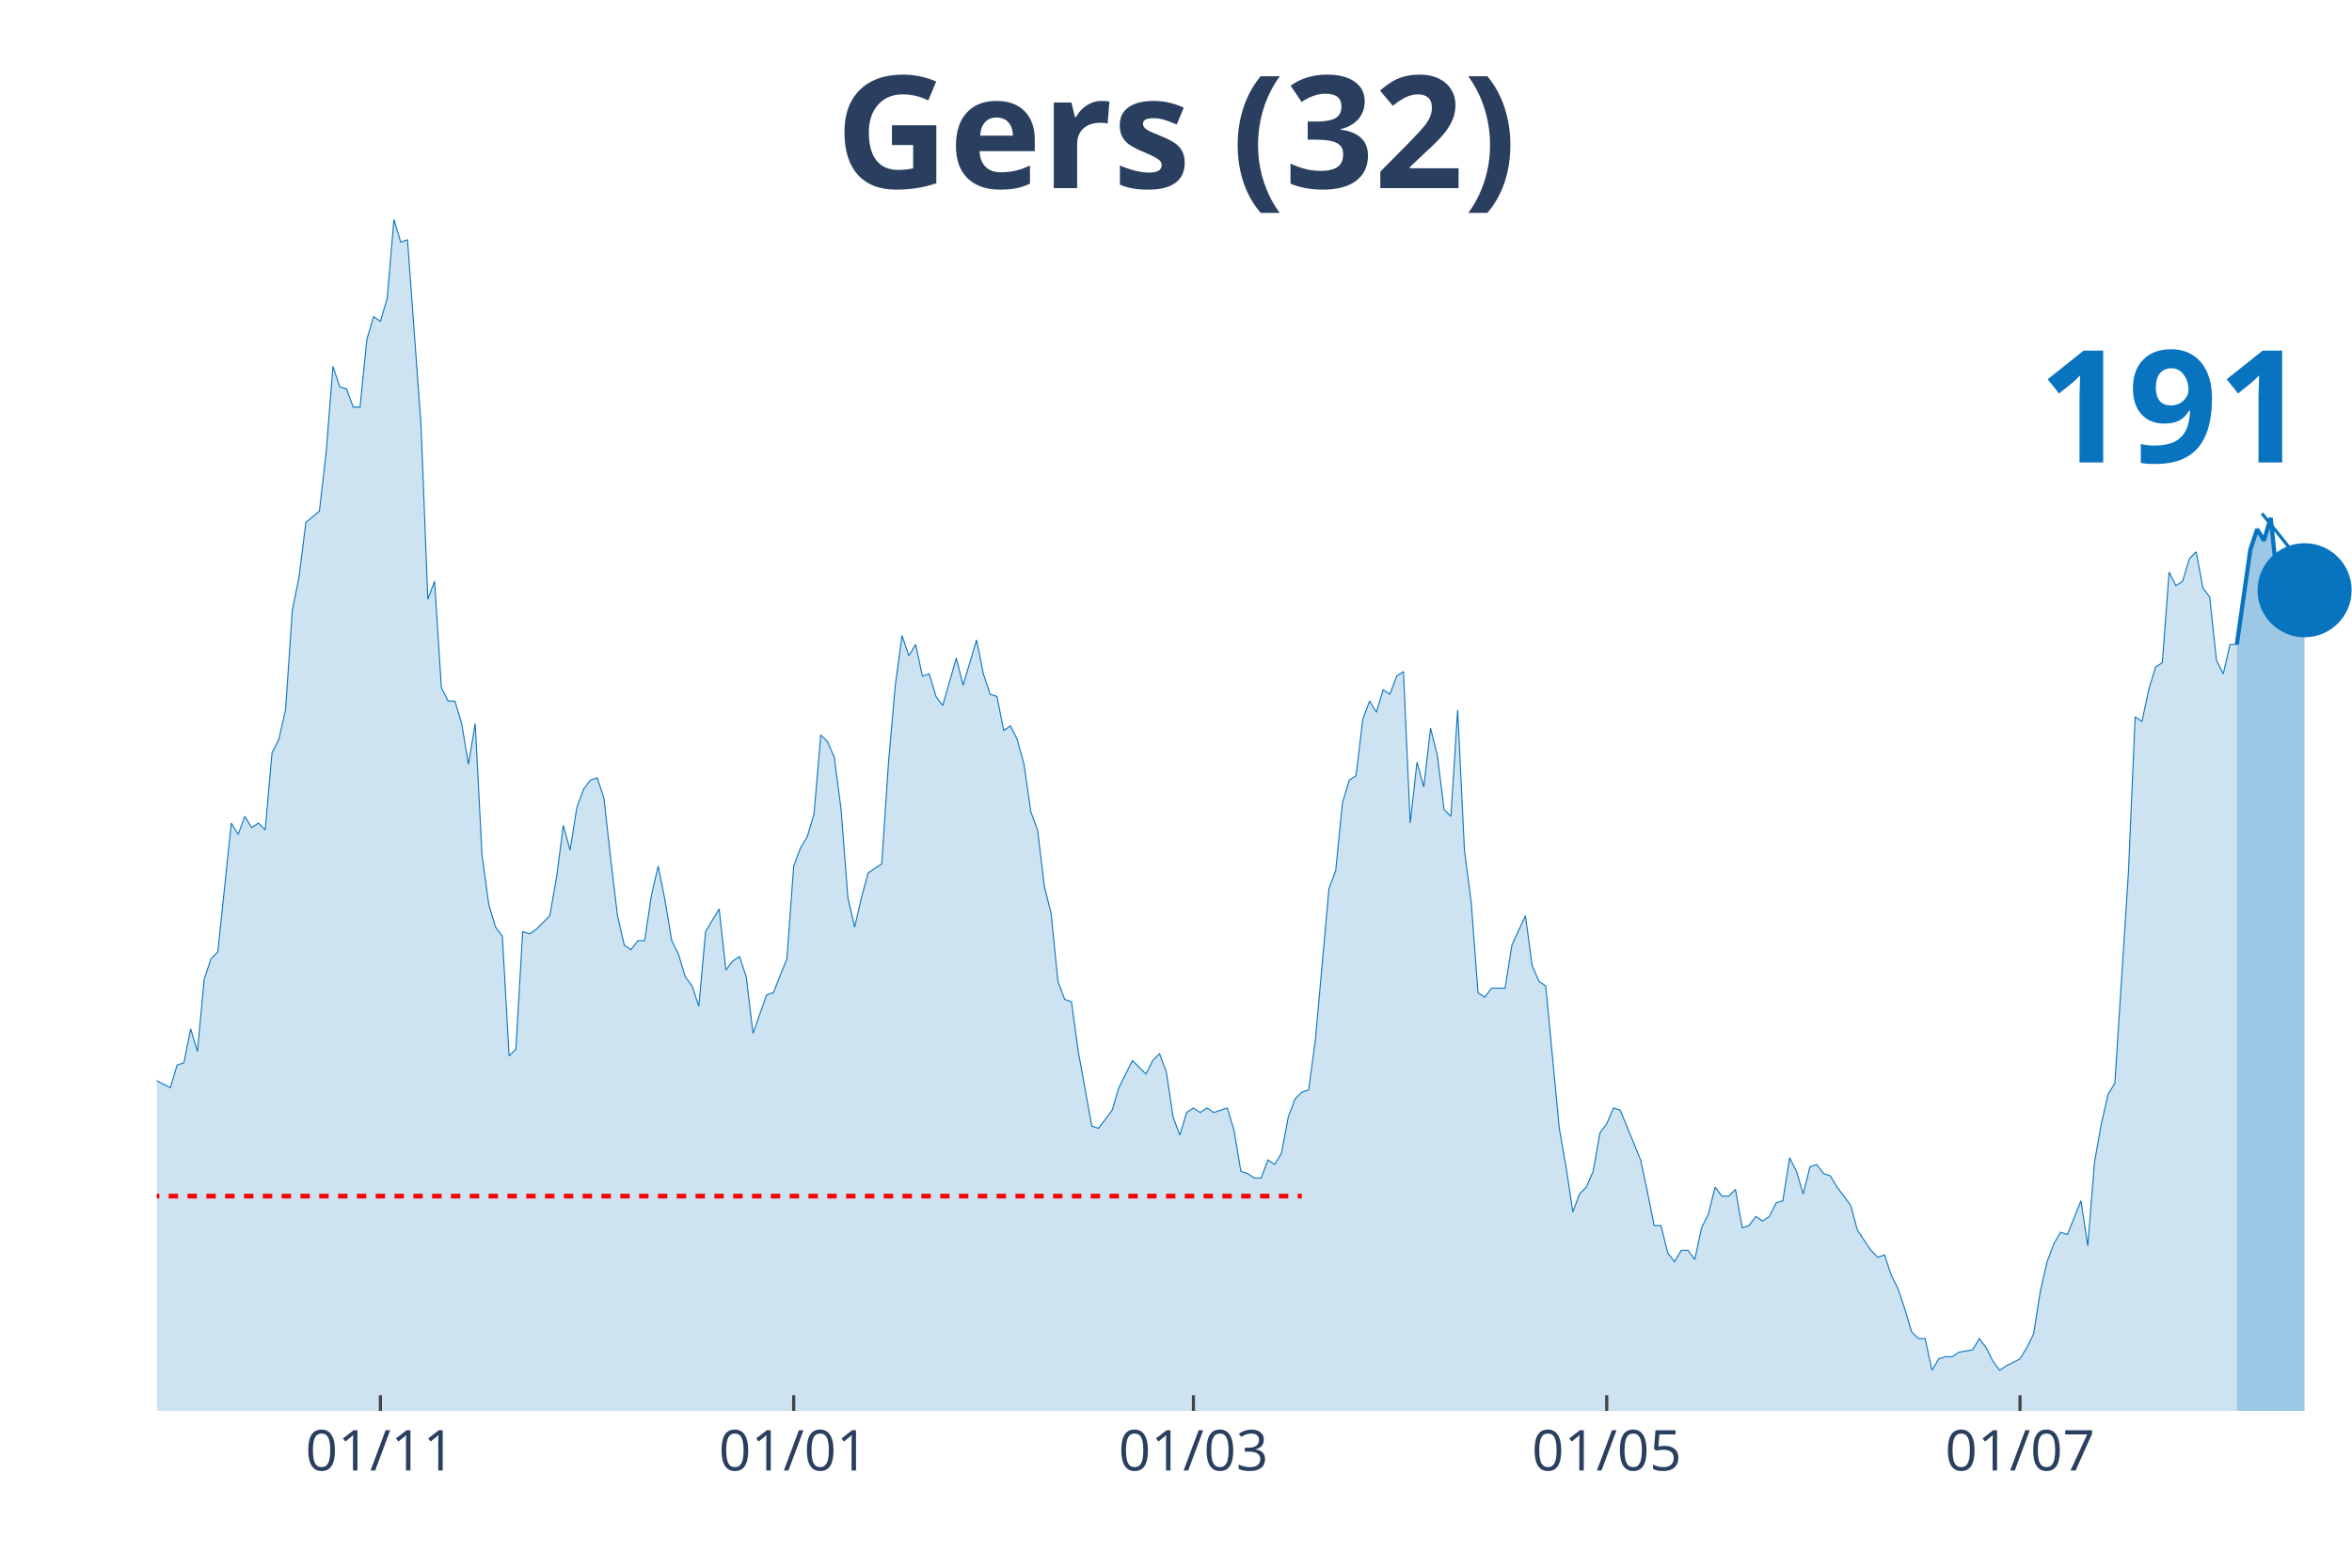
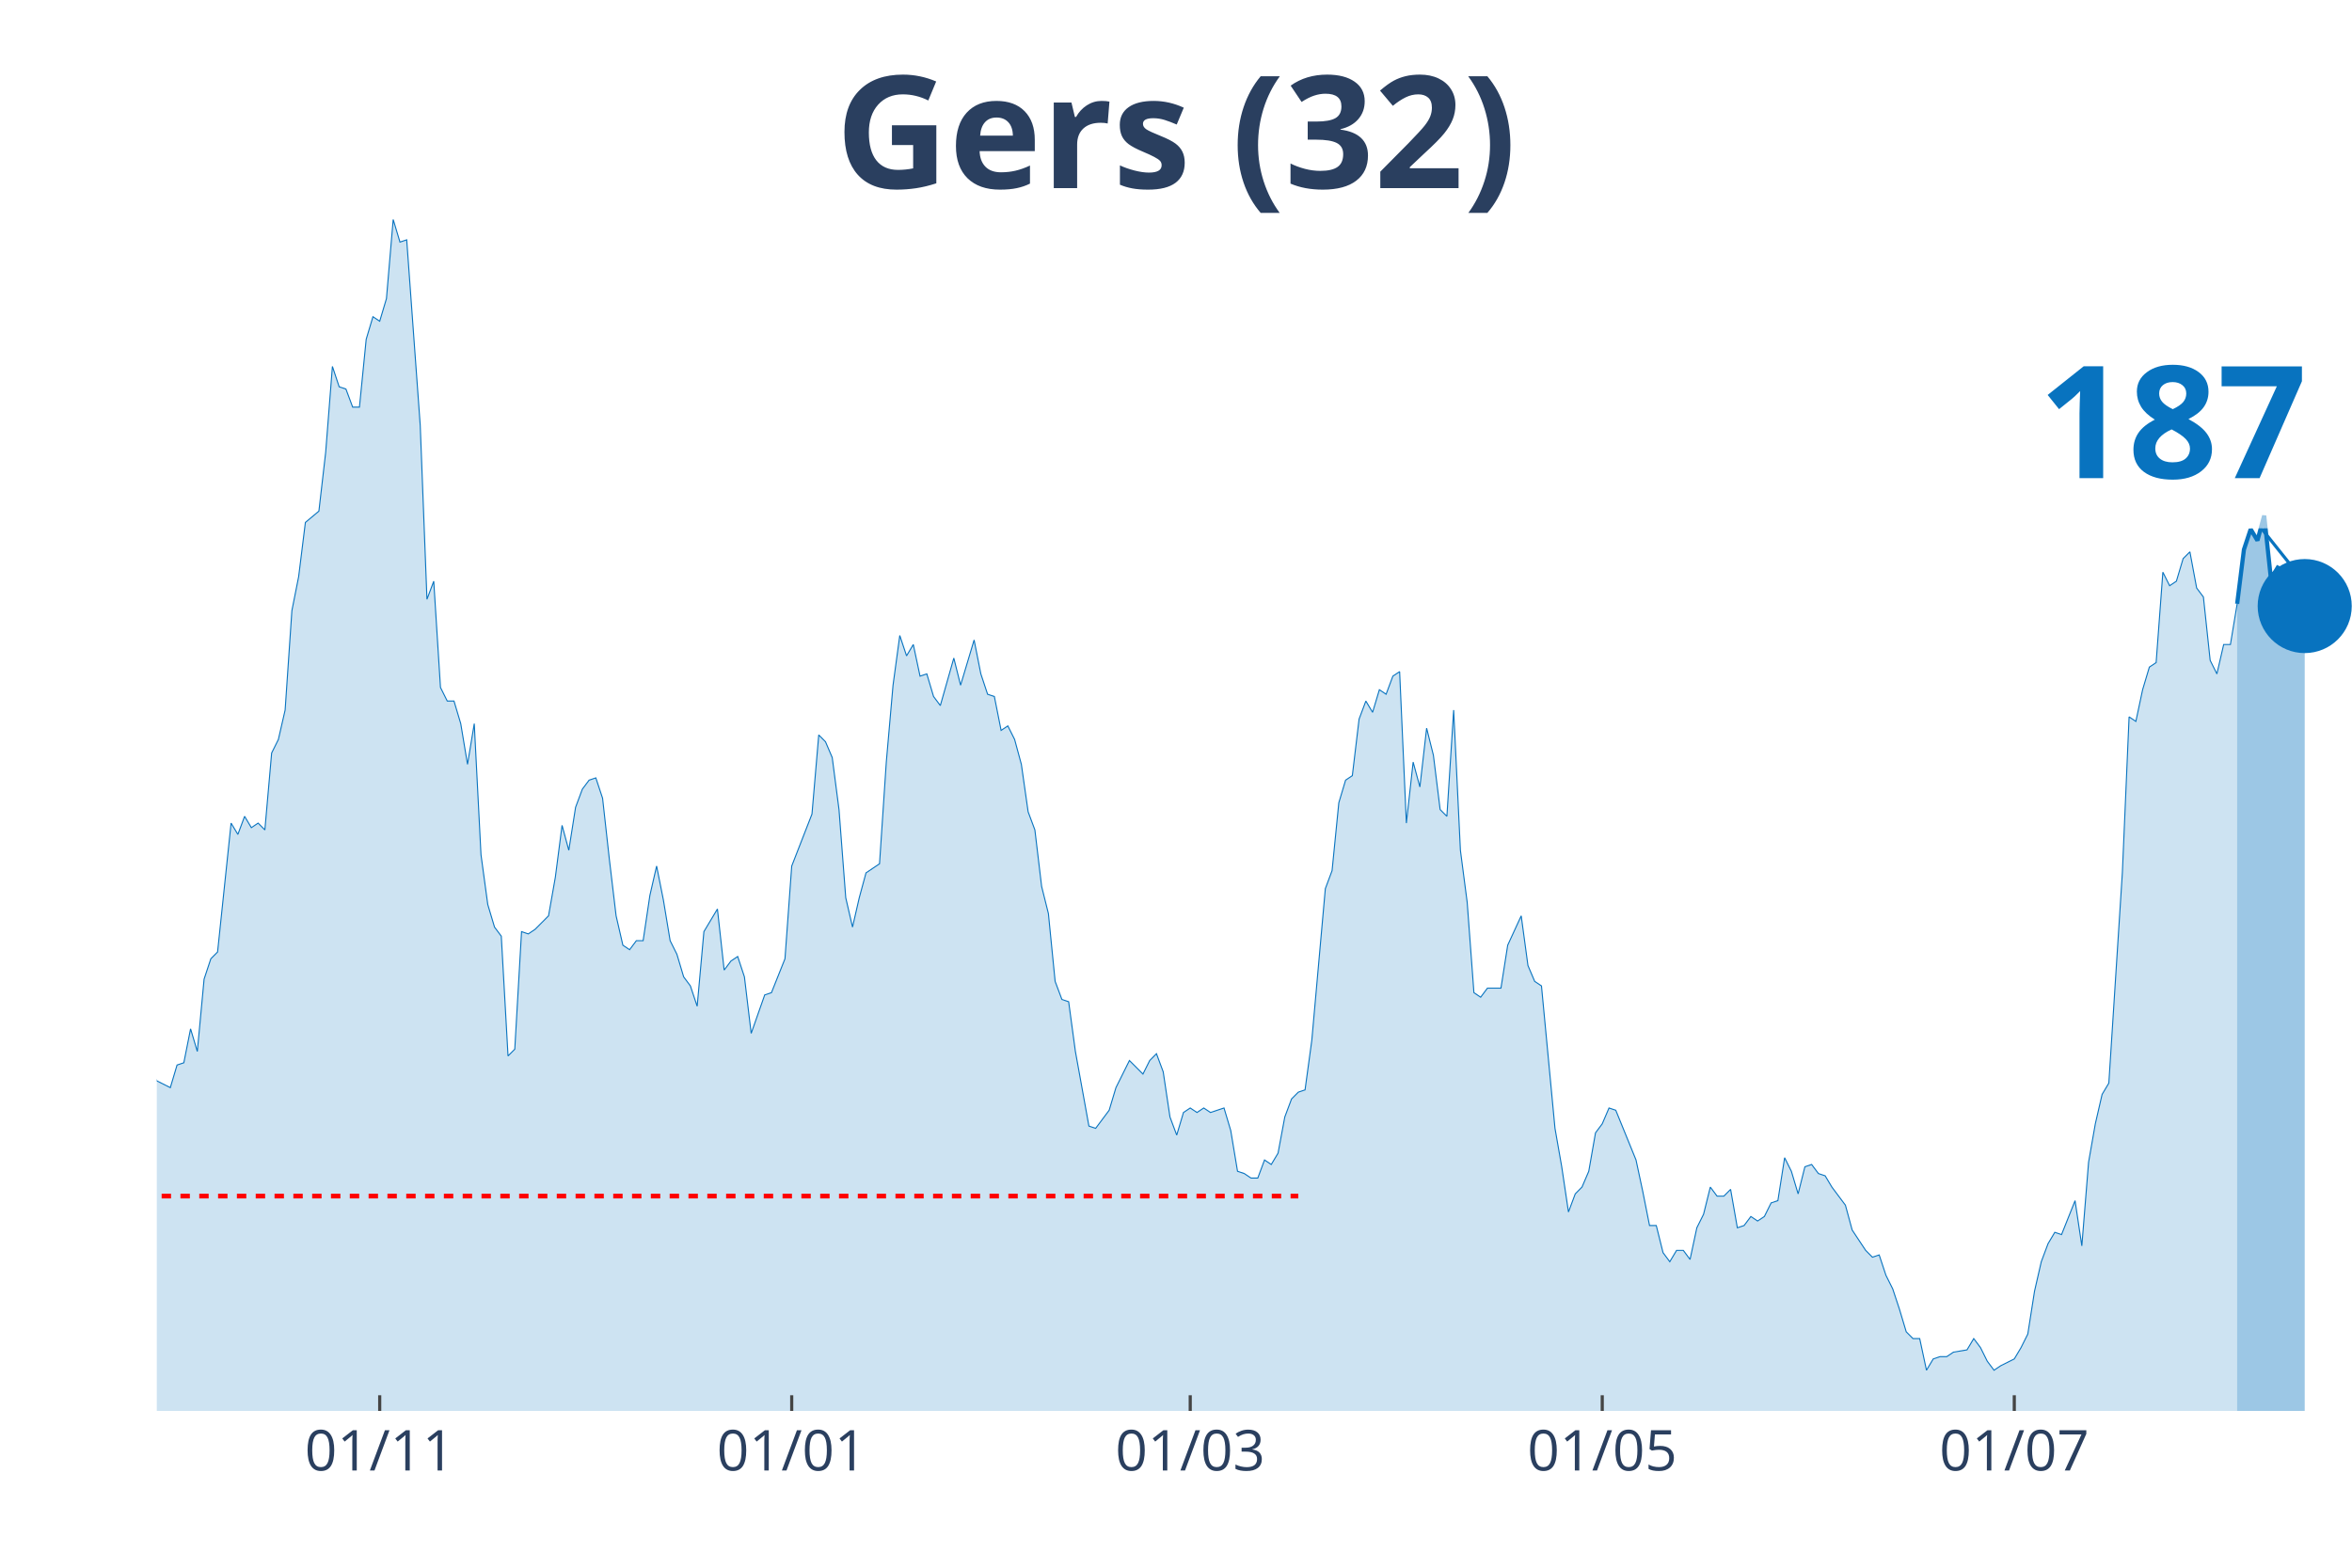
<svg xmlns="http://www.w3.org/2000/svg" class="main-svg" width="1125" height="750" style="" viewBox="0 0 750 500">
  <rect x="0" y="0" width="750" height="500" style="fill: rgb(0, 0, 0); fill-opacity: 0;" />
-   <defs id="defs-1516e8">
+   <defs id="defs-611e4f">
    <g class="clips">
-       <clipPath id="clip1516e8xyplot" class="plotclip">
+       <clipPath id="clip611e4fxyplot" class="plotclip">
        <rect width="700" height="380" />
      </clipPath>
-       <clipPath class="axesclip" id="clip1516e8x">
+       <clipPath class="axesclip" id="clip611e4fx">
        <rect x="50" y="0" width="700" height="500" />
      </clipPath>
-       <clipPath class="axesclip" id="clip1516e8y">
+       <clipPath class="axesclip" id="clip611e4fy">
        <rect x="0" y="70" width="750" height="380" />
      </clipPath>
-       <clipPath class="axesclip" id="clip1516e8xy">
+       <clipPath class="axesclip" id="clip611e4fxy">
        <rect x="50" y="70" width="700" height="380" />
      </clipPath>
    </g>
    <g class="gradients" />
  </defs>
  <g class="bglayer">
    <rect class="bg" x="50" y="70" width="700" height="380" style="fill: rgb(0, 0, 0); fill-opacity: 0; stroke-width: 0;" />
  </g>
  <g class="layer-below">
    <g class="imagelayer" />
    <g class="shapelayer" />
  </g>
  <g class="cartesianlayer">
    <g class="subplot xy">
      <g class="layer-subplot">
        <g class="shapelayer" />
        <g class="imagelayer" />
      </g>
      <g class="gridlayer">
        <g class="x">
-           <path class="xgrid crisp" transform="translate(121.3,0)" d="M0,70v380" style="stroke: rgb(255, 255, 255); stroke-opacity: 1; stroke-width: 1px;" />
-           <path class="xgrid crisp" transform="translate(253.09,0)" d="M0,70v380" style="stroke: rgb(255, 255, 255); stroke-opacity: 1; stroke-width: 1px;" />
-           <path class="xgrid crisp" transform="translate(380.56,0)" d="M0,70v380" style="stroke: rgb(255, 255, 255); stroke-opacity: 1; stroke-width: 1px;" />
-           <path class="xgrid crisp" transform="translate(512.35,0)" d="M0,70v380" style="stroke: rgb(255, 255, 255); stroke-opacity: 1; stroke-width: 1px;" />
-           <path class="xgrid crisp" transform="translate(644.14,0)" d="M0,70v380" style="stroke: rgb(255, 255, 255); stroke-opacity: 1; stroke-width: 1px;" />
+           <path class="xgrid crisp" transform="translate(121.08,0)" d="M0,70v380" style="stroke: rgb(255, 255, 255); stroke-opacity: 1; stroke-width: 1px;" />
+           <path class="xgrid crisp" transform="translate(252.46,0)" d="M0,70v380" style="stroke: rgb(255, 255, 255); stroke-opacity: 1; stroke-width: 1px;" />
+           <path class="xgrid crisp" transform="translate(379.54,0)" d="M0,70v380" style="stroke: rgb(255, 255, 255); stroke-opacity: 1; stroke-width: 1px;" />
+           <path class="xgrid crisp" transform="translate(510.92,0)" d="M0,70v380" style="stroke: rgb(255, 255, 255); stroke-opacity: 1; stroke-width: 1px;" />
+           <path class="xgrid crisp" transform="translate(642.31,0)" d="M0,70v380" style="stroke: rgb(255, 255, 255); stroke-opacity: 1; stroke-width: 1px;" />
        </g>
        <g class="y" />
      </g>
      <g class="zerolinelayer" />
      <path class="xlines-below" />
      <path class="ylines-below" />
      <g class="overlines-below" />
      <g class="xaxislayer-below" />
      <g class="yaxislayer-below" />
      <g class="overaxes-below" />
-       <g class="plot" transform="translate(50, 70)" clip-path="url('#clip1516e8xyplot')">
+       <g class="plot" transform="translate(50, 70)" clip-path="url('#clip611e4fxyplot')">
        <g class="scatterlayer mlayer">
-           <g class="trace scatter trace6da78a" style="stroke-miterlimit: 2;">
+           <g class="trace scatter traced1b6ac" style="stroke-miterlimit: 2;">
            <g class="fills">
              <g>
-                 <path class="js-fill" d="M663.27,380L-293.83,380L-293.83,351.16L-289.51,352.6L-287.35,353.32L-283.02,354.76L-280.86,369.18L-278.7,374.23L-276.54,372.07L-274.38,369.18L-272.22,362.69L-270.06,363.42L-267.9,364.14L-263.58,365.58L-261.42,369.91L-254.94,377.84L-252.78,377.84L-231.17,378.56L-229.01,380L-162.04,378.56L-159.88,376.39L-155.56,374.23L-153.4,374.23L-149.07,375.67L-146.91,375.67L-144.75,377.12L-142.59,375.67L-136.11,373.51L-133.95,372.79L-129.63,372.79L-127.47,376.39L-116.67,377.12L-114.51,372.07L-108.02,365.58L-105.86,364.14L-101.54,362.69L-99.38,367.02L-92.9,355.48L-90.74,353.32L-86.42,351.88L-84.26,347.55L-82.1,351.16L-79.94,348.99L-77.78,349.72L-75.62,325.2L-69.14,322.31L-66.98,316.55L-64.81,317.27L-62.65,308.61L-60.49,324.48L-58.33,325.2L-56.17,324.48L-54.01,310.78L-51.85,297.8L-49.69,276.17L-45.37,257.42L-43.21,255.98L-41.05,255.26L-38.89,251.65L-36.73,255.26L-34.57,227.13L-32.41,224.25L-30.25,224.25L-28.09,224.97L-25.93,224.25L-23.77,207.67L-21.6,209.83L-19.44,255.26L-17.28,255.98L-15.12,256.7L-12.96,255.26L-10.8,256.7L-8.64,275.45L-6.48,278.33L-4.32,271.84L-2.16,266.79L0,274.72L4.32,276.89L6.48,269.68L8.64,268.96L10.8,258.14L12.96,265.35L15.12,242.28L17.28,235.79L19.44,233.62L23.77,192.52L25.93,196.13L28.09,190.36L30.25,193.97L32.41,192.52L34.57,194.69L36.73,170.17L38.89,165.84L41.05,156.47L43.21,124.74L45.37,113.93L47.53,96.62L51.85,93.02L54.01,74.27L56.17,46.87L58.33,53.36L60.49,54.08L62.65,59.85L64.81,59.85L66.98,38.22L69.14,31.01L71.3,32.45L73.46,25.24L75.62,0L77.78,7.21L79.94,6.49L84.26,65.62L86.42,121.14L88.58,115.37L90.74,149.26L92.9,153.59L95.06,153.59L97.22,160.8L99.38,173.78L101.54,160.8L103.7,202.62L105.86,218.48L108.02,225.69L110.19,228.58L112.35,266.79L114.51,264.63L116.67,227.13L118.83,227.86L120.99,226.41L125.31,222.09L127.47,209.83L129.63,193.24L131.79,201.18L133.95,187.48L136.11,181.71L138.27,178.82L140.43,178.1L142.59,184.59L144.75,204.06L146.91,222.09L149.07,231.46L151.23,232.9L153.4,230.02L155.56,230.02L157.72,215.6L159.88,206.22L162.04,217.04L164.2,230.02L166.36,234.35L168.52,241.56L170.68,244.44L172.84,250.93L175,227.13L179.32,219.92L181.48,239.39L183.64,236.51L185.8,235.07L187.96,241.56L190.12,259.58L194.44,247.32L196.6,246.6L200.93,235.79L203.09,206.22L205.25,200.46L207.41,196.85L209.57,189.64L211.73,164.4L213.89,166.57L216.05,171.61L218.21,188.2L220.37,216.32L222.53,225.69L224.69,216.32L226.85,208.39L229.01,206.94L231.17,205.5L233.33,173.06L235.49,148.54L237.65,132.68L239.81,139.17L241.98,135.56L244.14,145.65L246.3,144.93L248.46,152.14L250.62,155.03L254.94,139.89L257.1,148.54L261.42,134.12L263.58,144.93L265.74,151.42L267.9,152.14L270.06,162.96L272.22,161.52L274.38,165.84L276.54,173.78L278.7,188.92L280.86,194.69L283.02,212.71L285.19,221.37L287.35,243L289.51,248.77L291.67,249.49L293.83,265.35L298.15,289.15L300.31,289.87L304.63,284.1L306.79,276.89L311.11,268.24L313.27,270.4L315.43,272.56L317.59,268.24L319.75,266.07L321.91,271.84L324.07,286.26L326.23,292.03L328.4,284.82L330.56,283.38L332.72,284.82L334.88,283.38L337.04,284.82L339.2,284.1L341.36,283.38L343.52,290.59L345.68,303.57L347.84,304.29L350,305.73L352.16,305.73L354.32,299.96L356.48,301.4L358.64,297.8L360.8,286.26L362.96,280.49L365.12,278.33L367.28,277.61L369.44,261.75L373.77,213.43L375.93,207.67L378.09,186.03L380.25,178.82L382.41,177.38L384.57,159.35L386.73,153.59L388.89,157.19L391.05,149.98L393.21,151.42L395.37,145.65L397.53,144.21L399.69,192.52L401.85,173.06L404.01,180.99L406.17,162.24L408.33,170.89L410.49,188.2L412.65,190.36L414.81,156.47L416.98,201.18L419.14,217.76L421.3,246.6L423.46,248.05L425.62,245.16L427.78,245.16L429.94,245.16L432.1,231.46L436.42,222.09L438.58,237.95L440.74,243L442.9,244.44L447.22,289.87L449.38,302.13L451.54,316.55L453.7,310.78L455.86,308.61L458.02,303.57L460.19,291.31L462.35,288.43L464.51,283.38L466.67,284.1L473.15,299.96L475.31,310.06L477.47,320.87L479.63,320.87L481.79,329.53L483.95,332.41L486.11,328.8L488.27,328.8L490.43,331.69L492.59,321.59L494.75,317.27L496.91,308.61L499.07,311.5L501.23,311.5L503.4,309.34L505.56,321.59L507.72,320.87L509.88,317.99L512.04,319.43L514.2,317.99L516.36,313.66L518.52,312.94L520.68,299.24L522.84,303.57L525,310.78L527.16,302.13L529.32,301.4L531.48,304.29L533.64,305.01L535.8,308.61L540.12,314.38L542.28,322.31L546.6,328.8L548.77,330.97L550.93,330.25L553.09,336.74L555.25,341.06L557.41,347.55L559.57,354.76L561.73,356.93L563.89,356.93L566.05,367.02L568.21,363.42L570.37,362.69L572.53,362.69L574.69,361.25L579.01,360.53L581.17,356.93L583.33,359.81L585.49,364.14L587.65,367.02L589.81,365.58L594.14,363.42L596.3,359.81L598.46,355.48L600.62,341.78L602.78,332.41L604.94,326.64L607.1,323.04L609.26,323.76L613.58,312.94L615.74,327.36L617.9,300.68L620.06,288.43L622.22,279.05L624.38,275.45L628.7,208.39L630.86,158.63L633.02,160.08L635.19,149.98L637.35,142.77L639.51,141.33L641.67,112.49L643.83,116.81L645.99,115.37L648.15,108.16L650.31,106L652.47,117.53L654.63,120.42L656.79,140.61L658.95,144.93L661.11,135.56L663.27,135.56" style="fill: rgb(8, 115, 191); fill-opacity: 0.2; stroke-width: 0;" />
+                 <path class="js-fill" d="M663.38,380L-292.92,380L-292.92,351.16L-288.62,352.6L-286.46,353.32L-282.15,354.76L-280,369.18L-277.85,374.23L-275.69,372.07L-273.54,369.18L-271.38,362.69L-269.23,363.42L-267.08,364.14L-262.77,365.58L-260.62,369.91L-254.15,377.84L-252,377.84L-230.46,378.56L-228.31,380L-161.54,378.56L-159.38,376.39L-155.08,374.23L-152.92,374.23L-148.62,375.67L-146.46,375.67L-144.31,377.12L-142.15,375.67L-135.69,373.51L-133.54,372.79L-129.23,372.79L-127.08,376.39L-116.31,377.12L-114.15,372.07L-107.69,365.58L-105.54,364.14L-101.23,362.69L-99.08,367.02L-92.62,355.48L-90.46,353.32L-86.15,351.88L-84,347.55L-81.85,351.16L-79.69,348.99L-77.54,349.72L-75.38,325.2L-68.92,322.31L-66.77,316.55L-64.62,317.27L-62.46,308.61L-60.31,324.48L-58.15,325.2L-56,324.48L-53.85,310.78L-51.69,297.8L-49.54,276.17L-45.23,257.42L-43.08,255.98L-40.92,255.26L-38.77,251.65L-36.62,255.26L-34.46,227.13L-32.31,224.25L-30.15,224.25L-28,224.97L-25.85,224.25L-23.69,207.67L-21.54,209.83L-19.38,255.26L-17.23,255.98L-15.08,256.7L-12.92,255.26L-10.77,256.7L-8.62,275.45L-6.46,278.33L-4.31,271.84L-2.15,266.79L0,274.72L4.31,276.89L6.46,269.68L8.62,268.96L10.77,258.14L12.92,265.35L15.08,242.28L17.23,235.79L19.38,233.62L23.69,192.52L25.85,196.13L28,190.36L30.15,193.97L32.31,192.52L34.46,194.69L36.62,170.17L38.77,165.84L40.92,156.47L43.08,124.74L45.23,113.93L47.38,96.62L51.69,93.02L53.85,74.27L56,46.87L58.15,53.36L60.31,54.08L62.46,59.85L64.62,59.85L66.77,38.22L68.92,31.01L71.08,32.45L73.23,25.24L75.38,0L77.54,7.21L79.69,6.49L84,65.62L86.15,121.14L88.31,115.37L90.46,149.26L92.62,153.59L94.77,153.59L96.92,160.8L99.08,173.78L101.23,160.8L103.38,202.62L105.54,218.48L107.69,225.69L109.85,228.58L112,266.79L114.15,264.63L116.31,227.13L118.46,227.86L120.62,226.41L124.92,222.09L127.08,209.83L129.23,193.24L131.38,201.18L133.54,187.48L135.69,181.71L137.85,178.82L140,178.1L142.15,184.59L144.31,204.06L146.46,222.09L148.62,231.46L150.77,232.9L152.92,230.02L155.08,230.02L157.23,215.6L159.38,206.22L161.54,217.04L163.69,230.02L165.85,234.35L168,241.56L170.15,244.44L172.31,250.93L174.46,227.13L178.77,219.92L180.92,239.39L183.08,236.51L185.23,235.07L187.38,241.56L189.54,259.58L193.85,247.32L196,246.6L200.31,235.79L202.46,206.22L208.92,189.64L211.08,164.4L213.23,166.57L215.38,171.61L217.54,188.2L219.69,216.32L221.85,225.69L224,216.32L226.15,208.39L228.31,206.94L230.46,205.5L232.62,173.06L234.77,148.54L236.92,132.68L239.08,139.17L241.23,135.56L243.38,145.65L245.54,144.93L247.69,152.14L249.85,155.03L254.15,139.89L256.31,148.54L260.62,134.12L262.77,144.93L264.92,151.42L267.08,152.14L269.23,162.96L271.38,161.52L273.54,165.84L275.69,173.78L277.85,188.92L280,194.69L282.15,212.71L284.31,221.37L286.46,243L288.62,248.77L290.77,249.49L292.92,265.35L297.23,289.15L299.38,289.87L303.69,284.1L305.85,276.89L310.15,268.24L312.31,270.4L314.46,272.56L316.62,268.24L318.77,266.07L320.92,271.84L323.08,286.26L325.23,292.03L327.38,284.82L329.54,283.38L331.69,284.82L333.85,283.38L336,284.82L338.15,284.1L340.31,283.38L342.46,290.59L344.62,303.57L346.77,304.29L348.92,305.73L351.08,305.73L353.23,299.96L355.38,301.4L357.54,297.8L359.69,286.26L361.85,280.49L364,278.33L366.15,277.61L368.31,261.75L372.62,213.43L374.77,207.67L376.92,186.03L379.08,178.82L381.23,177.38L383.38,159.35L385.54,153.59L387.69,157.19L389.85,149.98L392,151.42L394.15,145.65L396.31,144.21L398.46,192.52L400.62,173.06L402.77,180.99L404.92,162.24L407.08,170.89L409.23,188.2L411.38,190.36L413.54,156.47L415.69,201.18L417.85,217.76L420,246.6L422.15,248.05L424.31,245.16L426.46,245.16L428.62,245.16L430.77,231.46L435.08,222.09L437.23,237.95L439.38,243L441.54,244.44L445.85,289.87L448,302.13L450.15,316.55L452.31,310.78L454.46,308.61L456.62,303.57L458.77,291.31L460.92,288.43L463.08,283.38L465.23,284.1L471.69,299.96L473.85,310.06L476,320.87L478.15,320.87L480.31,329.53L482.46,332.41L484.62,328.8L486.77,328.8L488.92,331.69L491.08,321.59L493.23,317.27L495.38,308.61L497.54,311.5L499.69,311.5L501.85,309.34L504,321.59L506.15,320.87L508.31,317.99L510.46,319.43L512.62,317.99L514.77,313.66L516.92,312.94L519.08,299.24L521.23,303.57L523.38,310.78L525.54,302.13L527.69,301.4L529.85,304.29L532,305.01L534.15,308.61L538.46,314.38L540.62,322.31L544.92,328.8L547.08,330.97L549.23,330.25L551.38,336.74L553.54,341.06L555.69,347.55L557.85,354.76L560,356.93L562.15,356.93L564.31,367.02L566.46,363.42L568.62,362.69L570.77,362.69L572.92,361.25L577.23,360.53L579.38,356.93L581.54,359.81L583.69,364.14L585.85,367.02L588,365.58L592.31,363.42L594.46,359.81L596.62,355.48L598.77,341.78L600.92,332.41L603.08,326.64L605.23,323.04L607.38,323.76L611.69,312.94L613.85,327.36L616,300.68L618.15,288.43L620.31,279.05L622.46,275.45L626.77,208.39L628.92,158.63L631.08,160.08L633.23,149.98L635.38,142.77L637.54,141.33L639.69,112.49L641.85,116.81L644,115.37L646.15,108.16L648.31,106L650.46,117.53L652.62,120.42L654.77,140.61L656.92,144.93L659.08,135.56L661.23,135.56L663.38,122.58" style="fill: rgb(8, 115, 191); fill-opacity: 0.2; stroke-width: 0;" />
              </g>
            </g>
            <g class="errorbars" />
            <g class="lines">
-               <path class="js-line" d="M-293.83,351.16L-289.51,352.6L-287.35,353.32L-283.02,354.76L-280.86,369.18L-278.7,374.23L-276.54,372.07L-274.38,369.18L-272.22,362.69L-270.06,363.42L-267.9,364.14L-263.58,365.58L-261.42,369.91L-254.94,377.84L-252.78,377.84L-231.17,378.56L-229.01,380L-162.04,378.56L-159.88,376.39L-155.56,374.23L-153.4,374.23L-149.07,375.67L-146.91,375.67L-144.75,377.12L-142.59,375.67L-136.11,373.51L-133.95,372.79L-129.63,372.79L-127.47,376.39L-116.67,377.12L-114.51,372.07L-108.02,365.58L-105.86,364.14L-101.54,362.69L-99.38,367.02L-92.9,355.48L-90.74,353.32L-86.42,351.88L-84.26,347.55L-82.1,351.16L-79.94,348.99L-77.78,349.72L-75.62,325.2L-69.14,322.31L-66.98,316.55L-64.81,317.27L-62.65,308.61L-60.49,324.48L-58.33,325.2L-56.17,324.48L-54.01,310.78L-51.85,297.8L-49.69,276.17L-45.37,257.42L-43.21,255.98L-41.05,255.26L-38.89,251.65L-36.73,255.26L-34.57,227.13L-32.41,224.25L-30.25,224.25L-28.09,224.97L-25.93,224.25L-23.77,207.67L-21.6,209.83L-19.44,255.26L-17.28,255.98L-15.12,256.7L-12.96,255.26L-10.8,256.7L-8.64,275.45L-6.48,278.33L-4.32,271.84L-2.16,266.79L0,274.72L4.32,276.89L6.48,269.68L8.64,268.96L10.8,258.14L12.96,265.35L15.12,242.28L17.28,235.79L19.44,233.62L23.77,192.52L25.93,196.13L28.09,190.36L30.25,193.97L32.41,192.52L34.57,194.69L36.73,170.17L38.89,165.84L41.05,156.47L43.21,124.74L45.37,113.93L47.53,96.62L51.85,93.02L54.01,74.27L56.17,46.87L58.33,53.36L60.49,54.08L62.65,59.85L64.81,59.85L66.98,38.22L69.14,31.01L71.3,32.45L73.46,25.24L75.62,0L77.78,7.21L79.94,6.49L84.26,65.62L86.42,121.14L88.58,115.37L90.74,149.26L92.9,153.59L95.06,153.59L97.22,160.8L99.38,173.78L101.54,160.8L103.7,202.62L105.86,218.48L108.02,225.69L110.19,228.58L112.35,266.79L114.51,264.63L116.67,227.13L118.83,227.86L120.99,226.41L125.31,222.09L127.47,209.83L129.63,193.24L131.79,201.18L133.95,187.48L136.11,181.71L138.27,178.82L140.43,178.1L142.59,184.59L144.75,204.06L146.91,222.09L149.07,231.46L151.23,232.9L153.4,230.02L155.56,230.02L157.72,215.6L159.88,206.22L162.04,217.04L164.2,230.02L166.36,234.35L168.52,241.56L170.68,244.44L172.84,250.93L175,227.13L179.32,219.92L181.48,239.39L183.64,236.51L185.8,235.07L187.96,241.56L190.12,259.58L194.44,247.32L196.6,246.6L200.93,235.79L203.09,206.22L205.25,200.46L207.41,196.85L209.57,189.64L211.73,164.4L213.89,166.57L216.05,171.61L218.21,188.2L220.37,216.32L222.53,225.69L224.69,216.32L226.85,208.39L229.01,206.94L231.17,205.5L233.33,173.06L235.49,148.54L237.65,132.68L239.81,139.17L241.98,135.56L244.14,145.65L246.3,144.93L248.46,152.14L250.62,155.03L254.94,139.89L257.1,148.54L261.42,134.12L263.58,144.93L265.74,151.42L267.9,152.14L270.06,162.96L272.22,161.52L274.38,165.84L276.54,173.78L278.7,188.92L280.86,194.69L283.02,212.71L285.19,221.37L287.35,243L289.51,248.77L291.67,249.49L293.83,265.35L298.15,289.15L300.31,289.87L304.63,284.1L306.79,276.89L311.11,268.24L313.27,270.4L315.43,272.56L317.59,268.24L319.75,266.07L321.91,271.84L324.07,286.26L326.23,292.03L328.4,284.82L330.56,283.38L332.72,284.82L334.88,283.38L337.04,284.82L339.2,284.1L341.36,283.38L343.52,290.59L345.68,303.57L347.84,304.29L350,305.73L352.16,305.73L354.32,299.96L356.48,301.4L358.64,297.8L360.8,286.26L362.96,280.49L365.12,278.33L367.28,277.61L369.44,261.75L373.77,213.43L375.93,207.67L378.09,186.03L380.25,178.82L382.41,177.38L384.57,159.35L386.73,153.59L388.89,157.19L391.05,149.98L393.21,151.42L395.37,145.65L397.53,144.21L399.69,192.52L401.85,173.06L404.01,180.99L406.17,162.24L408.33,170.89L410.49,188.2L412.65,190.36L414.81,156.47L416.98,201.18L419.14,217.76L421.3,246.6L423.46,248.05L425.62,245.16L427.78,245.16L429.94,245.16L432.1,231.46L436.42,222.09L438.58,237.95L440.74,243L442.9,244.44L447.22,289.87L449.38,302.13L451.54,316.55L453.7,310.78L455.86,308.61L458.02,303.57L460.19,291.31L462.35,288.43L464.51,283.38L466.67,284.1L473.15,299.96L475.31,310.06L477.47,320.87L479.63,320.87L481.79,329.53L483.95,332.41L486.11,328.8L488.27,328.8L490.43,331.69L492.59,321.59L494.75,317.27L496.91,308.61L499.07,311.5L501.23,311.5L503.4,309.34L505.56,321.59L507.72,320.87L509.88,317.99L512.04,319.43L514.2,317.99L516.36,313.66L518.52,312.94L520.68,299.24L522.84,303.57L525,310.78L527.16,302.13L529.32,301.4L531.48,304.29L533.64,305.01L535.8,308.61L540.12,314.38L542.28,322.31L546.6,328.8L548.77,330.97L550.93,330.25L553.09,336.74L555.25,341.06L557.41,347.55L559.57,354.76L561.73,356.93L563.89,356.93L566.05,367.02L568.21,363.42L570.37,362.69L572.53,362.69L574.69,361.25L579.01,360.53L581.17,356.93L583.33,359.81L585.49,364.14L587.65,367.02L589.81,365.58L594.14,363.42L596.3,359.81L598.46,355.48L600.62,341.78L602.78,332.41L604.94,326.64L607.1,323.04L609.26,323.76L613.58,312.94L615.74,327.36L617.9,300.68L620.06,288.43L622.22,279.05L624.38,275.45L628.7,208.39L630.86,158.63L633.02,160.08L635.19,149.98L637.35,142.77L639.51,141.33L641.67,112.49L643.83,116.81L645.99,115.37L648.15,108.16L650.31,106L652.47,117.53L654.63,120.42L656.79,140.61L658.95,144.93L661.11,135.56L663.27,135.56" style="vector-effect: non-scaling-stroke; fill: none; stroke: rgb(8, 115, 191); stroke-opacity: 1; stroke-width: 0.5px; opacity: 1;" />
+               <path class="js-line" d="M-292.92,351.16L-288.62,352.6L-286.46,353.32L-282.15,354.76L-280,369.18L-277.85,374.23L-275.69,372.07L-273.54,369.18L-271.38,362.69L-269.23,363.42L-267.08,364.14L-262.77,365.58L-260.62,369.91L-254.15,377.84L-252,377.84L-230.46,378.56L-228.31,380L-161.54,378.56L-159.38,376.39L-155.08,374.23L-152.92,374.23L-148.62,375.67L-146.46,375.67L-144.31,377.12L-142.15,375.67L-135.69,373.51L-133.54,372.79L-129.23,372.79L-127.08,376.39L-116.31,377.12L-114.15,372.07L-107.69,365.58L-105.54,364.14L-101.23,362.69L-99.08,367.02L-92.62,355.48L-90.46,353.32L-86.15,351.88L-84,347.55L-81.85,351.16L-79.69,348.99L-77.54,349.72L-75.38,325.2L-68.92,322.31L-66.77,316.55L-64.62,317.27L-62.46,308.61L-60.31,324.48L-58.15,325.2L-56,324.48L-53.85,310.78L-51.69,297.8L-49.54,276.17L-45.23,257.42L-43.08,255.98L-40.92,255.26L-38.77,251.65L-36.62,255.26L-34.46,227.13L-32.31,224.25L-30.15,224.25L-28,224.97L-25.85,224.25L-23.69,207.67L-21.54,209.83L-19.38,255.26L-17.23,255.98L-15.08,256.7L-12.92,255.26L-10.77,256.7L-8.62,275.45L-6.46,278.33L-4.31,271.84L-2.15,266.79L0,274.72L4.31,276.89L6.46,269.68L8.62,268.96L10.77,258.14L12.92,265.35L15.08,242.28L17.23,235.79L19.38,233.62L23.69,192.52L25.85,196.13L28,190.36L30.15,193.97L32.31,192.52L34.46,194.69L36.62,170.17L38.77,165.84L40.92,156.47L43.08,124.74L45.23,113.93L47.38,96.62L51.69,93.02L53.85,74.27L56,46.87L58.15,53.36L60.31,54.08L62.46,59.85L64.62,59.85L66.77,38.22L68.92,31.01L71.08,32.45L73.23,25.24L75.38,0L77.54,7.21L79.69,6.49L84,65.62L86.15,121.14L88.31,115.37L90.46,149.26L92.62,153.59L94.77,153.59L96.92,160.8L99.08,173.78L101.23,160.8L103.38,202.62L105.54,218.48L107.69,225.69L109.85,228.58L112,266.79L114.15,264.63L116.31,227.13L118.46,227.86L120.62,226.41L124.92,222.09L127.08,209.83L129.23,193.24L131.38,201.18L133.54,187.48L135.69,181.71L137.85,178.82L140,178.1L142.15,184.59L144.31,204.06L146.46,222.09L148.62,231.46L150.77,232.9L152.92,230.02L155.08,230.02L157.23,215.6L159.38,206.22L161.54,217.04L163.69,230.02L165.85,234.35L168,241.56L170.15,244.44L172.31,250.93L174.46,227.13L178.77,219.92L180.92,239.39L183.08,236.51L185.23,235.07L187.38,241.56L189.54,259.58L193.85,247.32L196,246.6L200.31,235.79L202.46,206.22L208.92,189.64L211.08,164.4L213.23,166.57L215.38,171.61L217.54,188.2L219.69,216.32L221.85,225.69L224,216.32L226.15,208.39L228.31,206.94L230.46,205.5L232.62,173.06L234.77,148.54L236.92,132.68L239.08,139.17L241.23,135.56L243.38,145.65L245.54,144.93L247.69,152.14L249.85,155.03L254.15,139.89L256.31,148.54L260.62,134.12L262.77,144.93L264.92,151.42L267.08,152.14L269.23,162.96L271.38,161.52L273.54,165.84L275.69,173.78L277.85,188.92L280,194.69L282.15,212.71L284.31,221.37L286.46,243L288.62,248.77L290.77,249.49L292.92,265.35L297.23,289.15L299.38,289.87L303.69,284.1L305.85,276.89L310.15,268.24L312.31,270.4L314.46,272.56L316.62,268.24L318.77,266.07L320.92,271.84L323.08,286.26L325.23,292.03L327.38,284.82L329.54,283.38L331.69,284.82L333.85,283.38L336,284.82L338.15,284.1L340.31,283.38L342.46,290.59L344.62,303.57L346.77,304.29L348.92,305.73L351.08,305.73L353.23,299.96L355.38,301.4L357.54,297.8L359.69,286.26L361.85,280.49L364,278.33L366.15,277.61L368.31,261.75L372.62,213.43L374.77,207.67L376.92,186.03L379.08,178.82L381.23,177.38L383.38,159.35L385.54,153.59L387.69,157.19L389.85,149.98L392,151.42L394.15,145.65L396.31,144.21L398.46,192.52L400.62,173.06L402.77,180.99L404.92,162.24L407.08,170.89L409.23,188.2L411.38,190.36L413.54,156.47L415.69,201.18L417.85,217.76L420,246.6L422.15,248.05L424.31,245.16L426.46,245.16L428.62,245.16L430.77,231.46L435.08,222.09L437.23,237.95L439.38,243L441.54,244.44L445.85,289.87L448,302.13L450.15,316.55L452.31,310.78L454.46,308.61L456.62,303.57L458.77,291.31L460.92,288.43L463.08,283.38L465.23,284.1L471.69,299.96L473.85,310.06L476,320.87L478.15,320.87L480.31,329.53L482.46,332.41L484.62,328.8L486.77,328.8L488.92,331.69L491.08,321.59L493.23,317.27L495.38,308.61L497.54,311.5L499.69,311.5L501.85,309.34L504,321.59L506.15,320.87L508.31,317.99L510.46,319.43L512.62,317.99L514.77,313.66L516.92,312.94L519.08,299.24L521.23,303.57L523.38,310.78L525.54,302.13L527.69,301.4L529.85,304.29L532,305.01L534.15,308.61L538.46,314.38L540.62,322.31L544.92,328.8L547.08,330.97L549.23,330.25L551.38,336.74L553.54,341.06L555.69,347.55L557.85,354.76L560,356.93L562.15,356.93L564.31,367.02L566.46,363.42L568.62,362.69L570.77,362.69L572.92,361.25L577.23,360.53L579.38,356.93L581.54,359.81L583.69,364.14L585.85,367.02L588,365.58L592.31,363.42L594.46,359.81L596.62,355.48L598.77,341.78L600.92,332.41L603.08,326.64L605.23,323.04L607.38,323.76L611.69,312.94L613.85,327.36L616,300.68L618.15,288.43L620.31,279.05L622.46,275.45L626.77,208.39L628.92,158.63L631.08,160.08L633.23,149.98L635.38,142.77L637.54,141.33L639.69,112.49L641.85,116.81L644,115.37L646.15,108.16L648.31,106L650.46,117.53L652.62,120.42L654.77,140.61L656.92,144.93L659.08,135.56L661.23,135.56L663.38,122.58" style="vector-effect: non-scaling-stroke; fill: none; stroke: rgb(8, 115, 191); stroke-opacity: 1; stroke-width: 0.5px; opacity: 1;" />
            </g>
            <g class="points" />
            <g class="text" />
          </g>
-           <g class="trace scatter trace41bea3" style="stroke-miterlimit: 2;">
+           <g class="trace scatter tracef7edf2" style="stroke-miterlimit: 2;">
            <g class="fills">
              <g>
-                 <path class="js-fill" d="M684.88,380L663.27,380L663.27,135.56L667.59,105.28L669.75,98.79L671.91,102.39L674.07,95.18L676.23,115.37L678.4,111.76L682.72,113.93L684.88,118.25" style="fill: rgb(8, 115, 191); fill-opacity: 0.4; stroke-width: 0;" />
+                 <path class="js-fill" d="M684.92,380L663.38,380L663.38,122.58L665.54,105.28L667.69,98.79L669.85,102.39L672,94.46L674.15,114.65L676.31,111.04L680.62,113.21L682.77,117.53L684.92,123.3" style="fill: rgb(8, 115, 191); fill-opacity: 0.4; stroke-width: 0;" />
              </g>
            </g>
            <g class="errorbars" />
            <g class="lines">
-               <path class="js-line" d="M663.27,135.56L667.59,105.28L669.75,98.79L671.91,102.39L674.07,95.18L676.23,115.37L678.4,111.76L682.72,113.93L684.88,118.25" style="vector-effect: non-scaling-stroke; fill: none; stroke: rgb(8, 115, 191); stroke-opacity: 1; stroke-width: 2px; opacity: 1;" />
+               <path class="js-line" d="M663.38,122.58L665.54,105.28L667.69,98.79L669.85,102.39L672,94.46L674.15,114.65L676.31,111.04L680.62,113.21L682.77,117.53L684.92,123.3" style="vector-effect: non-scaling-stroke; fill: none; stroke: rgb(8, 115, 191); stroke-opacity: 1; stroke-width: 2px; opacity: 1;" />
            </g>
            <g class="points" />
            <g class="text" />
          </g>
-           <g class="trace scatter tracebd12cf" style="stroke-miterlimit: 2; opacity: 1;">
+           <g class="trace scatter tracec3d769" style="stroke-miterlimit: 2; opacity: 1;">
            <g class="fills" />
            <g class="errorbars" />
            <g class="lines" />
            <g class="points">
-               <path class="point" transform="translate(684.88,118.25)" d="M15,0A15,15 0 1,1 0,-15A15,15 0 0,1 15,0Z" style="opacity: 1; stroke-width: 0px; fill: rgb(8, 115, 191); fill-opacity: 1;" />
+               <path class="point" transform="translate(684.92,123.3)" d="M15,0A15,15 0 1,1 0,-15A15,15 0 0,1 15,0Z" style="opacity: 1; stroke-width: 0px; fill: rgb(8, 115, 191); fill-opacity: 1;" />
            </g>
            <g class="text" />
          </g>
        </g>
      </g>
      <g class="overplot" />
      <path class="xlines-above crisp" style="fill: none; stroke-width: 1px; stroke: rgb(0, 0, 0); stroke-opacity: 0;" d="" />
      <path class="ylines-above crisp" style="fill: none;" d="M0,0" />
      <g class="overlines-above" />
      <g class="xaxislayer-above">
-         <path class="xtick ticks crisp" d="M0,450v-5" transform="translate(121.3,0)" style="stroke: rgb(68, 68, 68); stroke-opacity: 1; stroke-width: 1px;" />
-         <path class="xtick ticks crisp" d="M0,450v-5" transform="translate(253.09,0)" style="stroke: rgb(68, 68, 68); stroke-opacity: 1; stroke-width: 1px;" />
-         <path class="xtick ticks crisp" d="M0,450v-5" transform="translate(380.56,0)" style="stroke: rgb(68, 68, 68); stroke-opacity: 1; stroke-width: 1px;" />
-         <path class="xtick ticks crisp" d="M0,450v-5" transform="translate(512.35,0)" style="stroke: rgb(68, 68, 68); stroke-opacity: 1; stroke-width: 1px;" />
-         <path class="xtick ticks crisp" d="M0,450v-5" transform="translate(644.14,0)" style="stroke: rgb(68, 68, 68); stroke-opacity: 1; stroke-width: 1px;" />
+         <path class="xtick ticks crisp" d="M0,450v-5" transform="translate(121.08,0)" style="stroke: rgb(68, 68, 68); stroke-opacity: 1; stroke-width: 1px;" />
+         <path class="xtick ticks crisp" d="M0,450v-5" transform="translate(252.46,0)" style="stroke: rgb(68, 68, 68); stroke-opacity: 1; stroke-width: 1px;" />
+         <path class="xtick ticks crisp" d="M0,450v-5" transform="translate(379.54,0)" style="stroke: rgb(68, 68, 68); stroke-opacity: 1; stroke-width: 1px;" />
+         <path class="xtick ticks crisp" d="M0,450v-5" transform="translate(510.92,0)" style="stroke: rgb(68, 68, 68); stroke-opacity: 1; stroke-width: 1px;" />
+         <path class="xtick ticks crisp" d="M0,450v-5" transform="translate(642.31,0)" style="stroke: rgb(68, 68, 68); stroke-opacity: 1; stroke-width: 1px;" />
        <g class="xtick">
-           <text text-anchor="middle" x="0" y="469" transform="translate(121.3,0)" style="font-family: 'Open Sans', verdana, arial, sans-serif; font-size: 18px; fill: rgb(42, 63, 95); fill-opacity: 1; white-space: pre;">01/11</text>
+           <text text-anchor="middle" x="0" y="469" transform="translate(121.08,0)" style="font-family: 'Open Sans', verdana, arial, sans-serif; font-size: 18px; fill: rgb(42, 63, 95); fill-opacity: 1; white-space: pre;">01/11</text>
        </g>
        <g class="xtick">
-           <text text-anchor="middle" x="0" y="469" transform="translate(253.09,0)" style="font-family: 'Open Sans', verdana, arial, sans-serif; font-size: 18px; fill: rgb(42, 63, 95); fill-opacity: 1; white-space: pre;">01/01</text>
+           <text text-anchor="middle" x="0" y="469" transform="translate(252.46,0)" style="font-family: 'Open Sans', verdana, arial, sans-serif; font-size: 18px; fill: rgb(42, 63, 95); fill-opacity: 1; white-space: pre;">01/01</text>
        </g>
        <g class="xtick">
-           <text text-anchor="middle" x="0" y="469" transform="translate(380.56,0)" style="font-family: 'Open Sans', verdana, arial, sans-serif; font-size: 18px; fill: rgb(42, 63, 95); fill-opacity: 1; white-space: pre;">01/03</text>
+           <text text-anchor="middle" x="0" y="469" transform="translate(379.54,0)" style="font-family: 'Open Sans', verdana, arial, sans-serif; font-size: 18px; fill: rgb(42, 63, 95); fill-opacity: 1; white-space: pre;">01/03</text>
        </g>
        <g class="xtick">
-           <text text-anchor="middle" x="0" y="469" transform="translate(512.35,0)" style="font-family: 'Open Sans', verdana, arial, sans-serif; font-size: 18px; fill: rgb(42, 63, 95); fill-opacity: 1; white-space: pre;">01/05</text>
+           <text text-anchor="middle" x="0" y="469" transform="translate(510.92,0)" style="font-family: 'Open Sans', verdana, arial, sans-serif; font-size: 18px; fill: rgb(42, 63, 95); fill-opacity: 1; white-space: pre;">01/05</text>
        </g>
        <g class="xtick">
-           <text text-anchor="middle" x="0" y="469" transform="translate(644.14,0)" style="font-family: 'Open Sans', verdana, arial, sans-serif; font-size: 18px; fill: rgb(42, 63, 95); fill-opacity: 1; white-space: pre;">01/07</text>
+           <text text-anchor="middle" x="0" y="469" transform="translate(642.31,0)" style="font-family: 'Open Sans', verdana, arial, sans-serif; font-size: 18px; fill: rgb(42, 63, 95); fill-opacity: 1; white-space: pre;">01/07</text>
        </g>
      </g>
      <g class="yaxislayer-above" />
      <g class="overaxes-above" />
    </g>
  </g>
  <g class="polarlayer" />
  <g class="ternarylayer" />
  <g class="geolayer" />
  <g class="funnelarealayer" />
  <g class="pielayer" />
  <g class="treemaplayer" />
  <g class="sunburstlayer" />
  <g class="glimages" />
-   <defs id="topdefs-1516e8">
+   <defs id="topdefs-611e4f">
    <g class="clips" />
  </defs>
  <g class="layer-above">
    <g class="imagelayer" />
    <g class="shapelayer">
-       <path data-index="0" fill-rule="evenodd" d="M-1164.2,381.48L415.12,381.48" clip-path="url('#clip1516e8xy')" style="opacity: 1; stroke: rgb(255, 0, 0); stroke-opacity: 1; fill: rgb(0, 0, 0); fill-opacity: 0; stroke-dasharray: 3px, 3px; stroke-width: 1.5px;" />
+       <path data-index="0" fill-rule="evenodd" d="M-1160.46,381.48L414,381.48" clip-path="url('#clip611e4fxy')" style="opacity: 1; stroke: rgb(255, 0, 0); stroke-opacity: 1; fill: rgb(0, 0, 0); fill-opacity: 0; stroke-dasharray: 3px, 3px; stroke-width: 1.5px;" />
    </g>
  </g>
  <g class="infolayer">
    <g class="g-gtitle">
      <text class="gtitle" x="375" y="25" text-anchor="middle" dy="0.7em" style="font-family: 'Open Sans', verdana, arial, sans-serif; font-size: 50px; fill: rgb(42, 63, 95); opacity: 1; font-weight: normal; white-space: pre;">
        <tspan style="font-weight:bold">Gers (32)</tspan>
      </text>
    </g>
    <g class="g-xtitle" />
    <g class="annotation" data-index="0" style="opacity: 1;">
-       <g class="annotation-text-g" transform="rotate(0,692.88,128.25)">
-         <g class="cursor-pointer" transform="translate(635, 92)">
+       <g class="annotation-text-g" transform="rotate(0,692.92,133.3)">
+         <g class="cursor-pointer" transform="translate(635, 97)">
          <rect class="bg" x="0.5" y="0.5" width="115" height="71" style="stroke-width: 1px; stroke: rgb(0, 0, 0); stroke-opacity: 0; fill: rgb(255, 255, 255); fill-opacity: 0.6;" />
          <text class="annotation-text" text-anchor="middle" x="57.812" y="55.5" style="font-family: 'Open Sans', verdana, arial, sans-serif; font-size: 50px; fill: rgb(8, 115, 191); fill-opacity: 1; white-space: pre;">
-             <tspan style="font-weight:bold">191 </tspan>
+             <tspan style="font-weight:bold">187 </tspan>
          </text>
        </g>
      </g>
      <g class="annotation-arrow-g" style="opacity: 1;">
-         <path d="M721.28,163.75L732.88,178.25" style="stroke-width: 1px; stroke: rgb(8, 115, 191); stroke-opacity: 1; stroke-dasharray: 0px, 0px, 18.569px, 18.569px;" />
+         <path d="M721.32,168.8L732.92,183.3" style="stroke-width: 1px; stroke: rgb(8, 115, 191); stroke-opacity: 1; stroke-dasharray: 0px, 0px, 18.569px, 18.569px;" />
      </g>
    </g>
  </g>
</svg>
